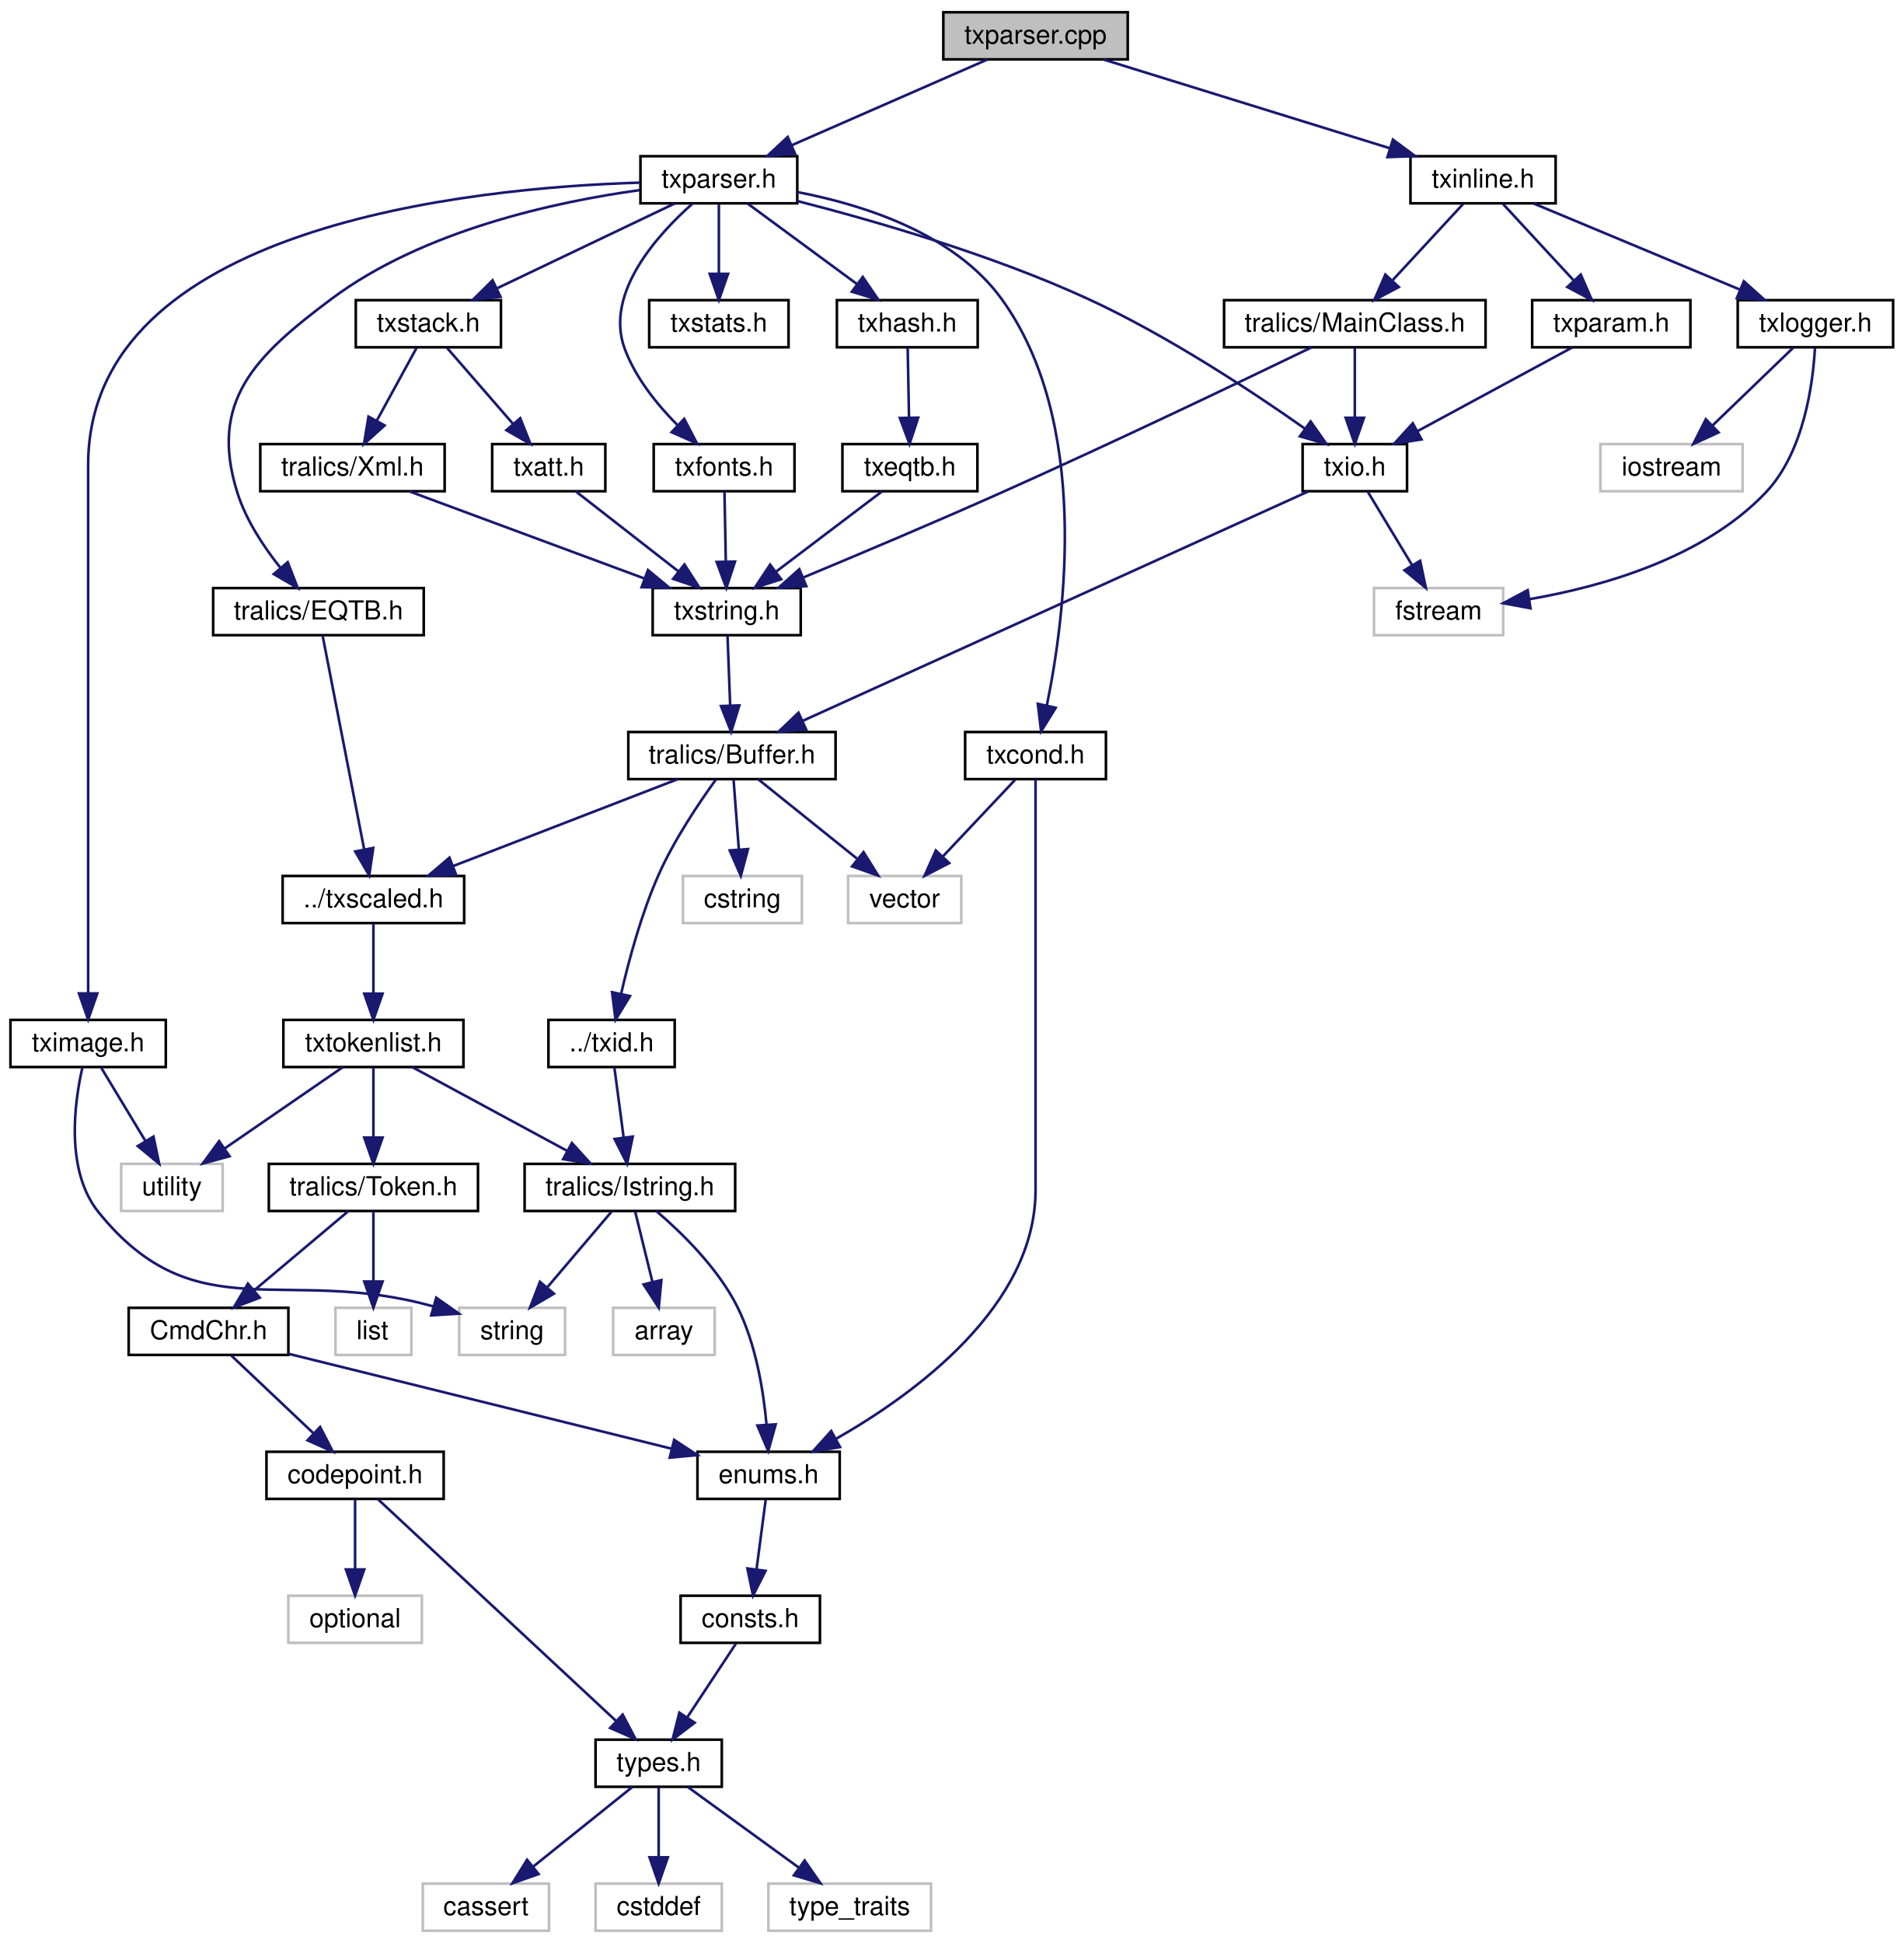
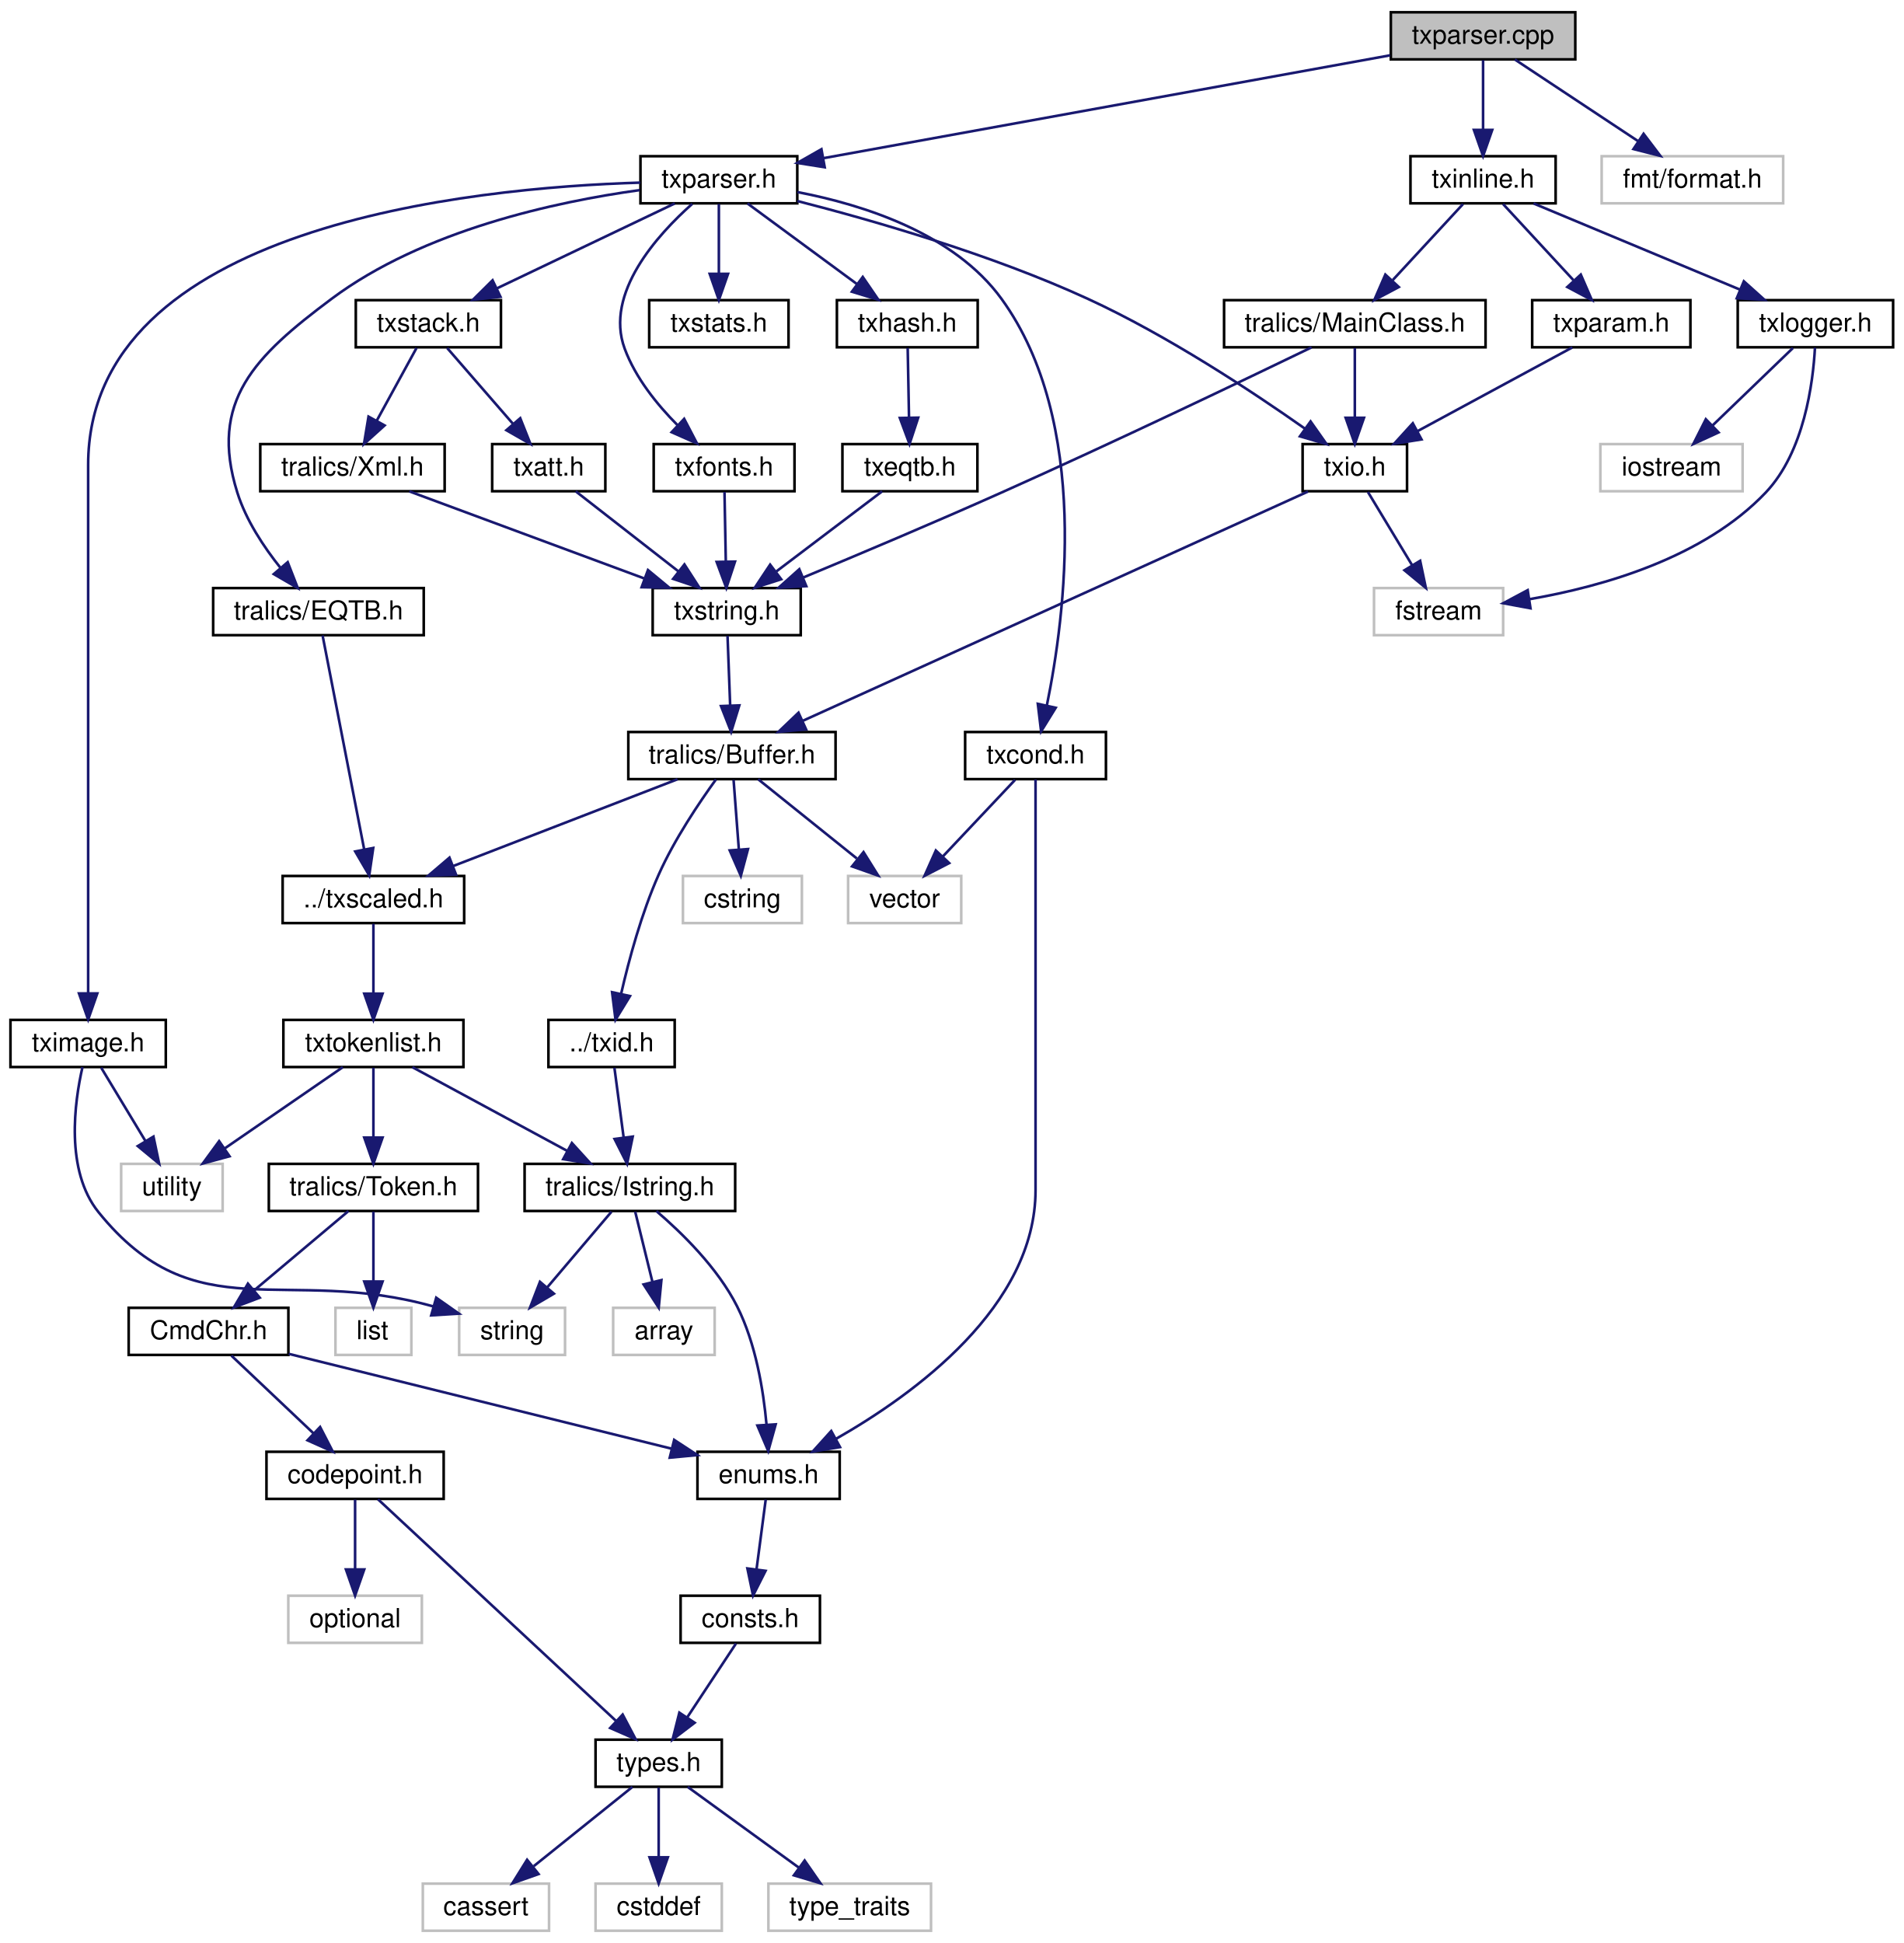
<svg xmlns="http://www.w3.org/2000/svg" xmlns:xlink="http://www.w3.org/1999/xlink" width="727pt" height="742pt" viewBox="0.00 0.00 727.36 742.00">
  <g id="graph0" class="graph" transform="scale(1 1) rotate(0) translate(4 738)">
    <g id="node1" class="node">
      <g id="a_node1">
        <a xlink:title=" ">
-           <polygon fill="#bfbfbf" stroke="black" points="356.44,-715.5 356.44,-733.5 426.92,-733.5 426.92,-715.5 356.44,-715.5" />
-           <text text-anchor="middle" x="391.68" y="-721.5" font-family="Helvetica,sans-Serif" font-size="10.00">txparser.cpp</text>
+           <polygon fill="#bfbfbf" stroke="black" points="527.44,-715.5 527.44,-733.5 597.92,-733.5 597.92,-715.5 527.44,-715.5" />
+           <text text-anchor="middle" x="562.68" y="-721.5" font-family="Helvetica,sans-Serif" font-size="10.00">txparser.cpp</text>
        </a>
      </g>
    </g>
    <g id="node2" class="node">
      <g id="a_node2">
        <a xlink:href="../../d2/d1b/txparser_8h.html" target="_top" xlink:title=" ">
          <polygon fill="none" stroke="black" points="240.72,-660.5 240.72,-678.5 300.64,-678.5 300.64,-660.5 240.72,-660.5" />
          <text text-anchor="middle" x="270.68" y="-666.5" font-family="Helvetica,sans-Serif" font-size="10.00">txparser.h</text>
        </a>
      </g>
    </g>
    <g id="edge1" class="edge">
-       <path fill="none" stroke="midnightblue" d="M373.3,-715.45C353.4,-706.73 321.43,-692.73 298.46,-682.67" />
-       <polygon fill="midnightblue" stroke="midnightblue" points="299.79,-679.43 289.23,-678.63 296.98,-685.84 299.79,-679.43" />
+       <path fill="none" stroke="midnightblue" d="M527.16,-717.05C472.51,-707.13 368.1,-688.18 310.79,-677.78" />
+       <polygon fill="midnightblue" stroke="midnightblue" points="311.12,-674.28 300.66,-675.94 309.87,-681.17 311.12,-674.28" />
    </g>
    <g id="node37" class="node">
      <g id="a_node37">
        <a xlink:href="../../d7/d79/txinline_8h.html" target="_top" xlink:title=" ">
          <polygon fill="none" stroke="black" points="534.94,-660.5 534.94,-678.5 590.41,-678.5 590.41,-660.5 534.94,-660.5" />
          <text text-anchor="middle" x="562.68" y="-666.5" font-family="Helvetica,sans-Serif" font-size="10.00">txinline.h</text>
        </a>
      </g>
    </g>
    <g id="edge48" class="edge">
-       <path fill="none" stroke="midnightblue" d="M417.65,-715.45C446.86,-706.4 494.48,-691.64 527.13,-681.52" />
-       <polygon fill="midnightblue" stroke="midnightblue" points="528.23,-684.84 536.74,-678.54 526.15,-678.16 528.23,-684.84" />
+       <path fill="none" stroke="midnightblue" d="M562.68,-715.22C562.68,-708.18 562.68,-697.81 562.68,-688.83" />
+       <polygon fill="midnightblue" stroke="midnightblue" points="566.18,-688.55 562.68,-678.55 559.18,-688.55 566.18,-688.55" />
+     </g>
+     <g id="node42" class="node">
+       <g id="a_node42">
+         <a xlink:title=" ">
+           <polygon fill="none" stroke="#bfbfbf" points="608,-660.5 608,-678.5 677.35,-678.5 677.35,-660.5 608,-660.5" />
+           <text text-anchor="middle" x="642.68" y="-666.5" font-family="Helvetica,sans-Serif" font-size="10.00">fmt/format.h</text>
+         </a>
+       </g>
+     </g>
+     <g id="edge57" class="edge">
+       <path fill="none" stroke="midnightblue" d="M574.83,-715.45C587.28,-707.2 606.88,-694.22 621.82,-684.32" />
+       <polygon fill="midnightblue" stroke="midnightblue" points="624.01,-687.07 630.41,-678.63 620.14,-681.23 624.01,-687.07" />
    </g>
    <g id="node3" class="node">
      <g id="a_node3">
        <a xlink:href="../../d8/dd6/_e_q_t_b_8h.html" target="_top" xlink:title=" ">
          <polygon fill="none" stroke="black" points="77.45,-495.5 77.45,-513.5 157.91,-513.5 157.91,-495.5 77.45,-495.5" />
          <text text-anchor="middle" x="117.68" y="-501.5" font-family="Helvetica,sans-Serif" font-size="10.00">tralics/EQTB.h</text>
        </a>
      </g>
    </g>
    <g id="edge2" class="edge">
      <path fill="none" stroke="midnightblue" d="M240.44,-665.55C208.44,-661.13 157.82,-650.26 122.68,-624 93.38,-602.11 75.72,-584.89 86.68,-550 89.99,-539.44 96.79,-529.2 103.18,-521.21" />
      <polygon fill="midnightblue" stroke="midnightblue" points="105.93,-523.39 109.77,-513.52 100.61,-518.84 105.93,-523.39" />
    </g>
    <g id="node21" class="node">
      <g id="a_node21">
        <a xlink:href="../../d3/d6b/txcond_8h.html" target="_top" xlink:title=" ">
          <polygon fill="none" stroke="black" points="364.78,-440.5 364.78,-458.5 418.58,-458.5 418.58,-440.5 364.78,-440.5" />
          <text text-anchor="middle" x="391.68" y="-446.5" font-family="Helvetica,sans-Serif" font-size="10.00">txcond.h</text>
        </a>
      </g>
    </g>
    <g id="edge22" class="edge">
      <path fill="none" stroke="midnightblue" d="M300.71,-664.79C325.9,-659.96 360.58,-648.95 378.68,-624 412.77,-576.98 402.99,-502.73 396,-468.66" />
      <polygon fill="midnightblue" stroke="midnightblue" points="399.38,-467.76 393.81,-458.75 392.55,-469.27 399.38,-467.76" />
    </g>
    <g id="node23" class="node">
      <g id="a_node23">
        <a xlink:href="../../d7/d4d/txfonts_8h.html" target="_top" xlink:title=" ">
          <polygon fill="none" stroke="black" points="245.78,-550.5 245.78,-568.5 299.58,-568.5 299.58,-550.5 245.78,-550.5" />
          <text text-anchor="middle" x="272.68" y="-556.5" font-family="Helvetica,sans-Serif" font-size="10.00">txfonts.h</text>
        </a>
      </g>
    </g>
    <g id="edge25" class="edge">
      <path fill="none" stroke="midnightblue" d="M260.51,-660.3C247.32,-648.6 226.87,-626.16 234.68,-605 238.79,-593.85 247.08,-583.59 254.87,-575.75" />
      <polygon fill="midnightblue" stroke="midnightblue" points="257.42,-578.15 262.32,-568.76 252.63,-573.05 257.42,-578.15" />
    </g>
    <g id="node28" class="node">
      <g id="a_node28">
        <a xlink:href="../../d7/d7e/txhash_8h.html" target="_top" xlink:title=" ">
          <polygon fill="none" stroke="black" points="315.78,-605.5 315.78,-623.5 369.58,-623.5 369.58,-605.5 315.78,-605.5" />
          <text text-anchor="middle" x="342.68" y="-611.5" font-family="Helvetica,sans-Serif" font-size="10.00">txhash.h</text>
        </a>
      </g>
    </g>
    <g id="edge33" class="edge">
      <path fill="none" stroke="midnightblue" d="M281.61,-660.45C292.71,-652.28 310.13,-639.46 323.52,-629.6" />
      <polygon fill="midnightblue" stroke="midnightblue" points="325.66,-632.37 331.64,-623.63 321.51,-626.73 325.66,-632.37" />
    </g>
    <g id="node30" class="node">
      <g id="a_node30">
        <a xlink:href="../../de/d7c/tximage_8h.html" target="_top" xlink:title=" ">
          <polygon fill="none" stroke="black" points="0,-330.5 0,-348.5 59.35,-348.5 59.35,-330.5 0,-330.5" />
          <text text-anchor="middle" x="29.68" y="-336.5" font-family="Helvetica,sans-Serif" font-size="10.00">tximage.h</text>
        </a>
      </g>
    </g>
    <g id="edge36" class="edge">
      <path fill="none" stroke="midnightblue" d="M240.64,-668.41C176.04,-666.46 29.68,-651.97 29.68,-560.5 29.68,-560.5 29.68,-560.5 29.68,-448.5 29.68,-417.02 29.68,-380.37 29.68,-358.88" />
      <polygon fill="midnightblue" stroke="midnightblue" points="33.18,-358.63 29.68,-348.63 26.18,-358.63 33.18,-358.63" />
    </g>
    <g id="node31" class="node">
      <g id="a_node31">
        <a xlink:href="../../de/d29/txio_8h.html" target="_top" xlink:title=" ">
          <polygon fill="none" stroke="black" points="493.73,-550.5 493.73,-568.5 533.63,-568.5 533.63,-550.5 493.73,-550.5" />
          <text text-anchor="middle" x="513.68" y="-556.5" font-family="Helvetica,sans-Serif" font-size="10.00">txio.h</text>
        </a>
      </g>
    </g>
    <g id="edge39" class="edge">
      <path fill="none" stroke="midnightblue" d="M300.65,-661.38C329.76,-653.93 374.83,-640.95 411.68,-624 442.24,-609.94 474.78,-588.39 494.68,-574.37" />
      <polygon fill="midnightblue" stroke="midnightblue" points="496.77,-577.17 502.87,-568.51 492.7,-571.47 496.77,-577.17" />
    </g>
    <g id="node33" class="node">
      <g id="a_node33">
        <a xlink:href="../../dc/d65/txstack_8h.html" target="_top" xlink:title=" ">
          <polygon fill="none" stroke="black" points="131.95,-605.5 131.95,-623.5 187.41,-623.5 187.41,-605.5 131.95,-605.5" />
          <text text-anchor="middle" x="159.68" y="-611.5" font-family="Helvetica,sans-Serif" font-size="10.00">txstack.h</text>
        </a>
      </g>
    </g>
    <g id="edge42" class="edge">
      <path fill="none" stroke="midnightblue" d="M253.82,-660.45C235.73,-651.81 206.76,-637.98 185.73,-627.94" />
      <polygon fill="midnightblue" stroke="midnightblue" points="187.23,-624.78 176.69,-623.63 184.21,-631.09 187.23,-624.78" />
    </g>
    <g id="node36" class="node">
      <g id="a_node36">
        <a xlink:href="../../d8/d3d/txstats_8h.html" target="_top" xlink:title=" ">
          <polygon fill="none" stroke="black" points="244.06,-605.5 244.06,-623.5 297.3,-623.5 297.3,-605.5 244.06,-605.5" />
          <text text-anchor="middle" x="270.68" y="-611.5" font-family="Helvetica,sans-Serif" font-size="10.00">txstats.h</text>
        </a>
      </g>
    </g>
    <g id="edge47" class="edge">
      <path fill="none" stroke="midnightblue" d="M270.68,-660.22C270.68,-653.18 270.68,-642.81 270.68,-633.83" />
      <polygon fill="midnightblue" stroke="midnightblue" points="274.18,-633.55 270.68,-623.55 267.18,-633.55 274.18,-633.55" />
    </g>
    <g id="node4" class="node">
      <g id="a_node4">
        <a xlink:href="../../d9/d18/txscaled_8h.html" target="_top" xlink:title=" ">
          <polygon fill="none" stroke="black" points="104,-385.5 104,-403.5 173.36,-403.5 173.36,-385.5 104,-385.5" />
          <text text-anchor="middle" x="138.68" y="-391.5" font-family="Helvetica,sans-Serif" font-size="10.00">../txscaled.h</text>
        </a>
      </g>
    </g>
    <g id="edge3" class="edge">
      <path fill="none" stroke="midnightblue" d="M119.26,-495.38C122.62,-478.1 130.54,-437.33 135.17,-413.56" />
      <polygon fill="midnightblue" stroke="midnightblue" points="138.61,-414.2 137.08,-403.71 131.74,-412.86 138.61,-414.2" />
    </g>
    <g id="node5" class="node">
      <g id="a_node5">
        <a xlink:href="../../dc/d91/txtokenlist_8h.html" target="_top" xlink:title=" ">
          <polygon fill="none" stroke="black" points="104.28,-330.5 104.28,-348.5 173.08,-348.5 173.08,-330.5 104.28,-330.5" />
          <text text-anchor="middle" x="138.68" y="-336.5" font-family="Helvetica,sans-Serif" font-size="10.00">txtokenlist.h</text>
        </a>
      </g>
    </g>
    <g id="edge4" class="edge">
      <path fill="none" stroke="midnightblue" d="M138.68,-385.22C138.68,-378.18 138.68,-367.81 138.68,-358.83" />
      <polygon fill="midnightblue" stroke="midnightblue" points="142.18,-358.55 138.68,-348.55 135.18,-358.55 142.18,-358.55" />
    </g>
    <g id="node6" class="node">
      <g id="a_node6">
        <a xlink:href="../../d5/daf/_istring_8h.html" target="_top" xlink:title=" ">
          <polygon fill="none" stroke="black" points="196.45,-275.5 196.45,-293.5 276.91,-293.5 276.91,-275.5 196.45,-275.5" />
          <text text-anchor="middle" x="236.68" y="-281.5" font-family="Helvetica,sans-Serif" font-size="10.00">tralics/Istring.h</text>
        </a>
      </g>
    </g>
    <g id="edge5" class="edge">
      <path fill="none" stroke="midnightblue" d="M153.56,-330.45C169.25,-321.97 194.19,-308.48 212.67,-298.49" />
      <polygon fill="midnightblue" stroke="midnightblue" points="214.52,-301.46 221.65,-293.63 211.19,-295.3 214.52,-301.46" />
    </g>
    <g id="node15" class="node">
      <g id="a_node15">
        <a xlink:href="../../dd/dcd/_token_8h.html" target="_top" xlink:title=" ">
          <polygon fill="none" stroke="black" points="98.72,-275.5 98.72,-293.5 178.64,-293.5 178.64,-275.5 98.72,-275.5" />
          <text text-anchor="middle" x="138.68" y="-281.5" font-family="Helvetica,sans-Serif" font-size="10.00">tralics/Token.h</text>
        </a>
      </g>
    </g>
    <g id="edge14" class="edge">
      <path fill="none" stroke="midnightblue" d="M138.68,-330.22C138.68,-323.18 138.68,-312.81 138.68,-303.83" />
      <polygon fill="midnightblue" stroke="midnightblue" points="142.18,-303.55 138.68,-293.55 135.18,-303.55 142.18,-303.55" />
    </g>
    <g id="node20" class="node">
      <g id="a_node20">
        <a xlink:title=" ">
          <polygon fill="none" stroke="#bfbfbf" points="42.29,-275.5 42.29,-293.5 81.07,-293.5 81.07,-275.5 42.29,-275.5" />
          <text text-anchor="middle" x="61.68" y="-281.5" font-family="Helvetica,sans-Serif" font-size="10.00">utility</text>
        </a>
      </g>
    </g>
    <g id="edge21" class="edge">
      <path fill="none" stroke="midnightblue" d="M126.98,-330.45C115,-322.2 96.13,-309.22 81.75,-299.32" />
      <polygon fill="midnightblue" stroke="midnightblue" points="83.7,-296.41 73.48,-293.63 79.73,-302.18 83.7,-296.41" />
    </g>
    <g id="node7" class="node">
      <g id="a_node7">
        <a xlink:href="../../d0/d0b/enums_8h.html" target="_top" xlink:title=" ">
          <polygon fill="none" stroke="black" points="262.5,-165.5 262.5,-183.5 316.85,-183.5 316.85,-165.5 262.5,-165.5" />
          <text text-anchor="middle" x="289.68" y="-171.5" font-family="Helvetica,sans-Serif" font-size="10.00">enums.h</text>
        </a>
      </g>
    </g>
    <g id="edge6" class="edge">
      <path fill="none" stroke="midnightblue" d="M246.83,-275.45C256.35,-267.31 270.23,-253.83 277.68,-239 284.77,-224.89 287.69,-207.1 288.88,-193.94" />
      <polygon fill="midnightblue" stroke="midnightblue" points="292.39,-193.98 289.55,-183.78 285.4,-193.53 292.39,-193.98" />
    </g>
    <g id="node13" class="node">
      <g id="a_node13">
        <a xlink:title=" ">
          <polygon fill="none" stroke="#bfbfbf" points="230.29,-220.5 230.29,-238.5 269.07,-238.5 269.07,-220.5 230.29,-220.5" />
          <text text-anchor="middle" x="249.68" y="-226.5" font-family="Helvetica,sans-Serif" font-size="10.00">array</text>
        </a>
      </g>
    </g>
    <g id="edge12" class="edge">
      <path fill="none" stroke="midnightblue" d="M238.71,-275.22C240.45,-268.1 243.04,-257.58 245.26,-248.53" />
      <polygon fill="midnightblue" stroke="midnightblue" points="248.72,-249.1 247.7,-238.55 241.92,-247.43 248.72,-249.1" />
    </g>
    <g id="node14" class="node">
      <g id="a_node14">
        <a xlink:title=" ">
          <polygon fill="none" stroke="#bfbfbf" points="171.45,-220.5 171.45,-238.5 211.9,-238.5 211.9,-220.5 171.45,-220.5" />
          <text text-anchor="middle" x="191.68" y="-226.5" font-family="Helvetica,sans-Serif" font-size="10.00">string</text>
        </a>
      </g>
    </g>
    <g id="edge13" class="edge">
      <path fill="none" stroke="midnightblue" d="M229.65,-275.22C223.07,-267.47 213.07,-255.7 204.99,-246.18" />
      <polygon fill="midnightblue" stroke="midnightblue" points="207.65,-243.91 198.51,-238.55 202.32,-248.44 207.65,-243.91" />
    </g>
    <g id="node8" class="node">
      <g id="a_node8">
        <a xlink:href="../../d8/db5/consts_8h.html" target="_top" xlink:title=" ">
          <polygon fill="none" stroke="black" points="256.06,-110.5 256.06,-128.5 309.3,-128.5 309.3,-110.5 256.06,-110.5" />
          <text text-anchor="middle" x="282.68" y="-116.5" font-family="Helvetica,sans-Serif" font-size="10.00">consts.h</text>
        </a>
      </g>
    </g>
    <g id="edge7" class="edge">
      <path fill="none" stroke="midnightblue" d="M288.58,-165.22C287.64,-158.1 286.25,-147.58 285.06,-138.53" />
      <polygon fill="midnightblue" stroke="midnightblue" points="288.52,-138.01 283.74,-128.55 281.58,-138.92 288.52,-138.01" />
    </g>
    <g id="node9" class="node">
      <g id="a_node9">
        <a xlink:href="../../d9/d49/types_8h.html" target="_top" xlink:title=" ">
          <polygon fill="none" stroke="black" points="223.56,-55.5 223.56,-73.5 271.8,-73.5 271.8,-55.5 223.56,-55.5" />
          <text text-anchor="middle" x="247.68" y="-61.5" font-family="Helvetica,sans-Serif" font-size="10.00">types.h</text>
        </a>
      </g>
    </g>
    <g id="edge8" class="edge">
      <path fill="none" stroke="midnightblue" d="M277.21,-110.22C272.25,-102.71 264.79,-91.41 258.61,-82.05" />
      <polygon fill="midnightblue" stroke="midnightblue" points="261.42,-79.97 252.99,-73.55 255.58,-83.82 261.42,-79.97" />
    </g>
    <g id="node10" class="node">
      <g id="a_node10">
        <a xlink:title=" ">
          <polygon fill="none" stroke="#bfbfbf" points="157.56,-0.5 157.56,-18.5 205.79,-18.5 205.79,-0.5 157.56,-0.5" />
          <text text-anchor="middle" x="181.68" y="-6.5" font-family="Helvetica,sans-Serif" font-size="10.00">cassert</text>
        </a>
      </g>
    </g>
    <g id="edge9" class="edge">
      <path fill="none" stroke="midnightblue" d="M237.65,-55.45C227.67,-47.43 212.12,-34.95 199.94,-25.17" />
      <polygon fill="midnightblue" stroke="midnightblue" points="201.78,-22.16 191.8,-18.63 197.4,-27.62 201.78,-22.16" />
    </g>
    <g id="node11" class="node">
      <g id="a_node11">
        <a xlink:title=" ">
          <polygon fill="none" stroke="#bfbfbf" points="223.56,-0.5 223.56,-18.5 271.8,-18.5 271.8,-0.5 223.56,-0.5" />
          <text text-anchor="middle" x="247.68" y="-6.5" font-family="Helvetica,sans-Serif" font-size="10.00">cstddef</text>
        </a>
      </g>
    </g>
    <g id="edge10" class="edge">
      <path fill="none" stroke="midnightblue" d="M247.68,-55.22C247.68,-48.18 247.68,-37.81 247.68,-28.83" />
      <polygon fill="midnightblue" stroke="midnightblue" points="251.18,-28.55 247.68,-18.55 244.18,-28.55 251.18,-28.55" />
    </g>
    <g id="node12" class="node">
      <g id="a_node12">
        <a xlink:title=" ">
          <polygon fill="none" stroke="#bfbfbf" points="289.61,-0.5 289.61,-18.5 351.74,-18.5 351.74,-0.5 289.61,-0.5" />
          <text text-anchor="middle" x="320.68" y="-6.5" font-family="Helvetica,sans-Serif" font-size="10.00">type_traits</text>
        </a>
      </g>
    </g>
    <g id="edge11" class="edge">
      <path fill="none" stroke="midnightblue" d="M258.76,-55.45C270.02,-47.28 287.68,-34.46 301.26,-24.6" />
      <polygon fill="midnightblue" stroke="midnightblue" points="303.45,-27.33 309.49,-18.63 299.34,-21.67 303.45,-27.33" />
    </g>
    <g id="node16" class="node">
      <g id="a_node16">
        <a xlink:href="../../d2/d68/_cmd_chr_8h.html" target="_top" xlink:title=" ">
          <polygon fill="none" stroke="black" points="45.17,-220.5 45.17,-238.5 106.19,-238.5 106.19,-220.5 45.17,-220.5" />
          <text text-anchor="middle" x="75.68" y="-226.5" font-family="Helvetica,sans-Serif" font-size="10.00">CmdChr.h</text>
        </a>
      </g>
    </g>
    <g id="edge15" class="edge">
      <path fill="none" stroke="midnightblue" d="M129.11,-275.45C119.58,-267.43 104.74,-254.95 93.11,-245.17" />
      <polygon fill="midnightblue" stroke="midnightblue" points="95.24,-242.38 85.34,-238.63 90.73,-247.74 95.24,-242.38" />
    </g>
    <g id="node19" class="node">
      <g id="a_node19">
        <a xlink:title=" ">
          <polygon fill="none" stroke="#bfbfbf" points="124.18,-220.5 124.18,-238.5 153.18,-238.5 153.18,-220.5 124.18,-220.5" />
          <text text-anchor="middle" x="138.29" y="-226.5" font-family="Helvetica,sans-Serif" font-size="10.00">list</text>
        </a>
      </g>
    </g>
    <g id="edge20" class="edge">
      <path fill="none" stroke="midnightblue" d="M138.68,-275.22C138.68,-268.18 138.68,-257.81 138.68,-248.83" />
      <polygon fill="midnightblue" stroke="midnightblue" points="142.18,-248.55 138.68,-238.55 135.18,-248.55 142.18,-248.55" />
    </g>
    <g id="edge19" class="edge">
      <path fill="none" stroke="midnightblue" d="M106.34,-220.91C144.91,-211.35 211.09,-194.96 252.5,-184.71" />
      <polygon fill="midnightblue" stroke="midnightblue" points="253.6,-188.04 262.46,-182.24 251.91,-181.25 253.6,-188.04" />
    </g>
    <g id="node17" class="node">
      <g id="a_node17">
        <a xlink:href="../../d8/d47/codepoint_8h.html" target="_top" xlink:title=" ">
          <polygon fill="none" stroke="black" points="97.82,-165.5 97.82,-183.5 165.53,-183.5 165.53,-165.5 97.82,-165.5" />
          <text text-anchor="middle" x="131.68" y="-171.5" font-family="Helvetica,sans-Serif" font-size="10.00">codepoint.h</text>
        </a>
      </g>
    </g>
    <g id="edge16" class="edge">
      <path fill="none" stroke="midnightblue" d="M84.43,-220.22C92.78,-212.32 105.55,-200.22 115.72,-190.61" />
      <polygon fill="midnightblue" stroke="midnightblue" points="118.31,-192.97 123.17,-183.55 113.5,-187.88 118.31,-192.97" />
    </g>
    <g id="edge17" class="edge">
      <path fill="none" stroke="midnightblue" d="M140.4,-165.38C159.71,-147.4 206.36,-103.97 231.3,-80.75" />
      <polygon fill="midnightblue" stroke="midnightblue" points="233.92,-83.09 238.86,-73.71 229.15,-77.96 233.92,-83.09" />
    </g>
    <g id="node18" class="node">
      <g id="a_node18">
        <a xlink:title=" ">
          <polygon fill="none" stroke="#bfbfbf" points="106.16,-110.5 106.16,-128.5 157.19,-128.5 157.19,-110.5 106.16,-110.5" />
          <text text-anchor="middle" x="131.68" y="-116.5" font-family="Helvetica,sans-Serif" font-size="10.00">optional</text>
        </a>
      </g>
    </g>
    <g id="edge18" class="edge">
      <path fill="none" stroke="midnightblue" d="M131.68,-165.22C131.68,-158.18 131.68,-147.81 131.68,-138.83" />
      <polygon fill="midnightblue" stroke="midnightblue" points="135.18,-138.55 131.68,-128.55 128.18,-138.55 135.18,-138.55" />
    </g>
    <g id="edge23" class="edge">
      <path fill="none" stroke="midnightblue" d="M391.68,-440.37C391.68,-422.38 391.68,-377.81 391.68,-340.5 391.68,-340.5 391.68,-340.5 391.68,-283.5 391.68,-239.09 345.53,-205.56 315.32,-188.37" />
      <polygon fill="midnightblue" stroke="midnightblue" points="316.97,-185.29 306.52,-183.56 313.62,-191.43 316.97,-185.29" />
    </g>
    <g id="node22" class="node">
      <g id="a_node22">
        <a xlink:title=" ">
          <polygon fill="none" stroke="#bfbfbf" points="320.06,-385.5 320.06,-403.5 363.29,-403.5 363.29,-385.5 320.06,-385.5" />
          <text text-anchor="middle" x="341.68" y="-391.5" font-family="Helvetica,sans-Serif" font-size="10.00">vector</text>
        </a>
      </g>
    </g>
    <g id="edge24" class="edge">
      <path fill="none" stroke="midnightblue" d="M383.86,-440.22C376.48,-432.39 365.23,-420.46 356.2,-410.89" />
      <polygon fill="midnightblue" stroke="midnightblue" points="358.68,-408.42 349.27,-403.55 353.59,-413.23 358.68,-408.42" />
    </g>
    <g id="node24" class="node">
      <g id="a_node24">
        <a xlink:href="../../dc/def/txstring_8h.html" target="_top" xlink:title=" ">
          <polygon fill="none" stroke="black" points="245.39,-495.5 245.39,-513.5 301.96,-513.5 301.96,-495.5 245.39,-495.5" />
          <text text-anchor="middle" x="273.68" y="-501.5" font-family="Helvetica,sans-Serif" font-size="10.00">txstring.h</text>
        </a>
      </g>
    </g>
    <g id="edge26" class="edge">
      <path fill="none" stroke="midnightblue" d="M272.83,-550.22C272.97,-543.18 273.16,-532.81 273.33,-523.83" />
      <polygon fill="midnightblue" stroke="midnightblue" points="276.84,-523.61 273.53,-513.55 269.84,-523.48 276.84,-523.61" />
    </g>
    <g id="node25" class="node">
      <g id="a_node25">
        <a xlink:href="../../d7/d1b/_buffer_8h.html" target="_top" xlink:title=" ">
          <polygon fill="none" stroke="black" points="236.08,-440.5 236.08,-458.5 315.27,-458.5 315.27,-440.5 236.08,-440.5" />
          <text text-anchor="middle" x="275.68" y="-446.5" font-family="Helvetica,sans-Serif" font-size="10.00">tralics/Buffer.h</text>
        </a>
      </g>
    </g>
    <g id="edge27" class="edge">
      <path fill="none" stroke="midnightblue" d="M273.99,-495.22C274.26,-488.18 274.65,-477.81 274.99,-468.83" />
      <polygon fill="midnightblue" stroke="midnightblue" points="278.49,-468.67 275.37,-458.55 271.5,-468.41 278.49,-468.67" />
    </g>
    <g id="edge30" class="edge">
      <path fill="none" stroke="midnightblue" d="M254.87,-440.45C232.04,-431.62 195.17,-417.35 169.09,-407.27" />
      <polygon fill="midnightblue" stroke="midnightblue" points="170.27,-403.97 159.68,-403.63 167.74,-410.5 170.27,-403.97" />
    </g>
    <g id="edge32" class="edge">
      <path fill="none" stroke="midnightblue" d="M285.7,-440.45C295.68,-432.43 311.23,-419.95 323.41,-410.17" />
      <polygon fill="midnightblue" stroke="midnightblue" points="325.95,-412.62 331.56,-403.63 321.57,-407.16 325.95,-412.62" />
    </g>
    <g id="node26" class="node">
      <g id="a_node26">
        <a xlink:href="../../d1/d9e/txid_8h.html" target="_top" xlink:title=" ">
          <polygon fill="none" stroke="black" points="205.56,-330.5 205.56,-348.5 253.8,-348.5 253.8,-330.5 205.56,-330.5" />
          <text text-anchor="middle" x="229.68" y="-336.5" font-family="Helvetica,sans-Serif" font-size="10.00">../txid.h</text>
        </a>
      </g>
    </g>
    <g id="edge28" class="edge">
      <path fill="none" stroke="midnightblue" d="M269.56,-440.37C263.31,-431.74 253.69,-417.51 247.68,-404 241.12,-389.26 236.33,-371.54 233.35,-358.56" />
      <polygon fill="midnightblue" stroke="midnightblue" points="236.72,-357.61 231.19,-348.57 229.88,-359.09 236.72,-357.61" />
    </g>
    <g id="node27" class="node">
      <g id="a_node27">
        <a xlink:title=" ">
          <polygon fill="none" stroke="#bfbfbf" points="256.95,-385.5 256.95,-403.5 302.4,-403.5 302.4,-385.5 256.95,-385.5" />
          <text text-anchor="middle" x="279.68" y="-391.5" font-family="Helvetica,sans-Serif" font-size="10.00">cstring</text>
        </a>
      </g>
    </g>
    <g id="edge31" class="edge">
      <path fill="none" stroke="midnightblue" d="M276.3,-440.22C276.84,-433.1 277.63,-422.58 278.32,-413.53" />
      <polygon fill="midnightblue" stroke="midnightblue" points="281.81,-413.78 279.07,-403.55 274.83,-413.26 281.81,-413.78" />
    </g>
    <g id="edge29" class="edge">
      <path fill="none" stroke="midnightblue" d="M230.77,-330.22C231.71,-323.1 233.1,-312.58 234.3,-303.53" />
      <polygon fill="midnightblue" stroke="midnightblue" points="237.77,-303.92 235.61,-293.55 230.83,-303.01 237.77,-303.92" />
    </g>
    <g id="node29" class="node">
      <g id="a_node29">
        <a xlink:href="../../d3/d01/txeqtb_8h.html" target="_top" xlink:title=" ">
          <polygon fill="none" stroke="black" points="317.89,-550.5 317.89,-568.5 369.47,-568.5 369.47,-550.5 317.89,-550.5" />
          <text text-anchor="middle" x="343.68" y="-556.5" font-family="Helvetica,sans-Serif" font-size="10.00">txeqtb.h</text>
        </a>
      </g>
    </g>
    <g id="edge34" class="edge">
      <path fill="none" stroke="midnightblue" d="M342.83,-605.22C342.97,-598.18 343.16,-587.81 343.33,-578.83" />
      <polygon fill="midnightblue" stroke="midnightblue" points="346.84,-578.61 343.53,-568.55 339.84,-578.48 346.84,-578.61" />
    </g>
    <g id="edge35" class="edge">
      <path fill="none" stroke="midnightblue" d="M333.05,-550.45C322.36,-542.36 305.65,-529.7 292.67,-519.88" />
      <polygon fill="midnightblue" stroke="midnightblue" points="294.49,-516.87 284.41,-513.63 290.27,-522.45 294.49,-516.87" />
    </g>
    <g id="edge37" class="edge">
      <path fill="none" stroke="midnightblue" d="M27.51,-330.44C24.5,-317.26 20.76,-290.98 33.68,-275 70.83,-229.04 104.8,-255.05 161.68,-239 161.77,-238.97 161.87,-238.94 161.97,-238.92" />
      <polygon fill="midnightblue" stroke="midnightblue" points="162.68,-242.36 171.35,-236.27 160.77,-235.62 162.68,-242.36" />
    </g>
    <g id="edge38" class="edge">
      <path fill="none" stroke="midnightblue" d="M34.68,-330.22C39.17,-322.79 45.89,-311.65 51.51,-302.34" />
      <polygon fill="midnightblue" stroke="midnightblue" points="54.64,-303.92 56.82,-293.55 48.65,-300.3 54.64,-303.92" />
    </g>
    <g id="edge40" class="edge">
      <path fill="none" stroke="midnightblue" d="M495.79,-550.38C454.42,-531.61 351.95,-485.11 302.81,-462.81" />
      <polygon fill="midnightblue" stroke="midnightblue" points="304,-459.51 293.45,-458.56 301.11,-465.88 304,-459.51" />
    </g>
    <g id="node32" class="node">
      <g id="a_node32">
        <a xlink:title=" ">
          <polygon fill="none" stroke="#bfbfbf" points="521.01,-495.5 521.01,-513.5 570.35,-513.5 570.35,-495.5 521.01,-495.5" />
          <text text-anchor="middle" x="545.68" y="-501.5" font-family="Helvetica,sans-Serif" font-size="10.00">fstream</text>
        </a>
      </g>
    </g>
    <g id="edge41" class="edge">
      <path fill="none" stroke="midnightblue" d="M518.68,-550.22C523.17,-542.79 529.89,-531.65 535.51,-522.34" />
      <polygon fill="midnightblue" stroke="midnightblue" points="538.64,-523.92 540.82,-513.55 532.65,-520.3 538.64,-523.92" />
    </g>
    <g id="node34" class="node">
      <g id="a_node34">
        <a xlink:href="../../d9/d1c/_xml_8h.html" target="_top" xlink:title=" ">
          <polygon fill="none" stroke="black" points="95.45,-550.5 95.45,-568.5 165.9,-568.5 165.9,-550.5 95.45,-550.5" />
          <text text-anchor="middle" x="130.68" y="-556.5" font-family="Helvetica,sans-Serif" font-size="10.00">tralics/Xml.h</text>
        </a>
      </g>
    </g>
    <g id="edge43" class="edge">
      <path fill="none" stroke="midnightblue" d="M155.15,-605.22C151.08,-597.79 144.98,-586.65 139.89,-577.34" />
      <polygon fill="midnightblue" stroke="midnightblue" points="142.95,-575.64 135.08,-568.55 136.81,-579 142.95,-575.64" />
    </g>
    <g id="node35" class="node">
      <g id="a_node35">
        <a xlink:href="../../d4/da4/txatt_8h.html" target="_top" xlink:title=" ">
          <polygon fill="none" stroke="black" points="184.06,-550.5 184.06,-568.5 227.3,-568.5 227.3,-550.5 184.06,-550.5" />
          <text text-anchor="middle" x="205.68" y="-556.5" font-family="Helvetica,sans-Serif" font-size="10.00">txatt.h</text>
        </a>
      </g>
    </g>
    <g id="edge45" class="edge">
      <path fill="none" stroke="midnightblue" d="M166.86,-605.22C173.59,-597.47 183.8,-585.7 192.07,-576.18" />
      <polygon fill="midnightblue" stroke="midnightblue" points="194.78,-578.4 198.69,-568.55 189.49,-573.81 194.78,-578.4" />
    </g>
    <g id="edge44" class="edge">
      <path fill="none" stroke="midnightblue" d="M152.4,-550.45C176.33,-541.58 215.05,-527.23 242.29,-517.13" />
      <polygon fill="midnightblue" stroke="midnightblue" points="243.59,-520.38 251.75,-513.63 241.16,-513.82 243.59,-520.38" />
    </g>
    <g id="edge46" class="edge">
      <path fill="none" stroke="midnightblue" d="M216,-550.45C226.39,-542.36 242.62,-529.7 255.22,-519.88" />
      <polygon fill="midnightblue" stroke="midnightblue" points="257.52,-522.53 263.25,-513.63 253.21,-517.01 257.52,-522.53" />
    </g>
    <g id="node38" class="node">
      <g id="a_node38">
        <a xlink:href="../../d4/de9/_main_class_8h.html" target="_top" xlink:title=" ">
          <polygon fill="none" stroke="black" points="463.72,-605.5 463.72,-623.5 563.63,-623.5 563.63,-605.5 463.72,-605.5" />
          <text text-anchor="middle" x="513.68" y="-611.5" font-family="Helvetica,sans-Serif" font-size="10.00">tralics/MainClass.h</text>
        </a>
      </g>
    </g>
    <g id="edge49" class="edge">
      <path fill="none" stroke="midnightblue" d="M555.02,-660.22C547.86,-652.47 536.98,-640.7 528.17,-631.18" />
      <polygon fill="midnightblue" stroke="midnightblue" points="530.48,-628.52 521.12,-623.55 525.34,-633.27 530.48,-628.52" />
    </g>
    <g id="node39" class="node">
      <g id="a_node39">
        <a xlink:href="../../d2/d06/txlogger_8h.html" target="_top" xlink:title=" ">
          <polygon fill="none" stroke="black" points="659.99,-605.5 659.99,-623.5 719.36,-623.5 719.36,-605.5 659.99,-605.5" />
          <text text-anchor="middle" x="689.68" y="-611.5" font-family="Helvetica,sans-Serif" font-size="10.00">txlogger.h</text>
        </a>
      </g>
    </g>
    <g id="edge52" class="edge">
      <path fill="none" stroke="midnightblue" d="M581.97,-660.45C602.95,-651.7 636.71,-637.61 660.84,-627.53" />
      <polygon fill="midnightblue" stroke="midnightblue" points="662.33,-630.71 670.21,-623.63 659.63,-624.25 662.33,-630.71" />
    </g>
    <g id="node41" class="node">
      <g id="a_node41">
        <a xlink:href="../../d5/d08/txparam_8h.html" target="_top" xlink:title=" ">
          <polygon fill="none" stroke="black" points="581.45,-605.5 581.45,-623.5 641.91,-623.5 641.91,-605.5 581.45,-605.5" />
          <text text-anchor="middle" x="611.68" y="-611.5" font-family="Helvetica,sans-Serif" font-size="10.00">txparam.h</text>
        </a>
      </g>
    </g>
    <g id="edge55" class="edge">
      <path fill="none" stroke="midnightblue" d="M570.33,-660.22C577.49,-652.47 588.38,-640.7 597.18,-631.18" />
      <polygon fill="midnightblue" stroke="midnightblue" points="600.02,-633.27 604.24,-623.55 594.88,-628.52 600.02,-633.27" />
    </g>
    <g id="edge51" class="edge">
      <path fill="none" stroke="midnightblue" d="M497.15,-605.47C471.79,-593.21 421.71,-569.23 378.68,-550 353.24,-538.63 324.04,-526.32 302.91,-517.53" />
      <polygon fill="midnightblue" stroke="midnightblue" points="304.09,-514.23 293.52,-513.64 301.41,-520.7 304.09,-514.23" />
    </g>
    <g id="edge50" class="edge">
      <path fill="none" stroke="midnightblue" d="M513.68,-605.22C513.68,-598.18 513.68,-587.81 513.68,-578.83" />
      <polygon fill="midnightblue" stroke="midnightblue" points="517.18,-578.55 513.68,-568.55 510.18,-578.55 517.18,-578.55" />
    </g>
    <g id="edge53" class="edge">
      <path fill="none" stroke="midnightblue" d="M689.5,-605.33C688.77,-592.01 685.42,-565.52 670.68,-550 647.04,-525.12 608.59,-514.13 580.56,-509.28" />
      <polygon fill="midnightblue" stroke="midnightblue" points="580.8,-505.78 570.39,-507.71 579.73,-512.7 580.8,-505.78" />
    </g>
    <g id="node40" class="node">
      <g id="a_node40">
        <a xlink:title=" ">
          <polygon fill="none" stroke="#bfbfbf" points="607.5,-550.5 607.5,-568.5 661.85,-568.5 661.85,-550.5 607.5,-550.5" />
          <text text-anchor="middle" x="634.68" y="-556.5" font-family="Helvetica,sans-Serif" font-size="10.00">iostream</text>
        </a>
      </g>
    </g>
    <g id="edge54" class="edge">
      <path fill="none" stroke="midnightblue" d="M681.08,-605.22C672.88,-597.32 660.33,-585.22 650.35,-575.61" />
      <polygon fill="midnightblue" stroke="midnightblue" points="652.66,-572.97 643.03,-568.55 647.8,-578.01 652.66,-572.97" />
    </g>
    <g id="edge56" class="edge">
      <path fill="none" stroke="midnightblue" d="M596.79,-605.45C581.11,-596.97 556.16,-583.48 537.69,-573.49" />
      <polygon fill="midnightblue" stroke="midnightblue" points="539.16,-570.3 528.7,-568.63 535.83,-576.46 539.16,-570.3" />
    </g>
  </g>
</svg>
